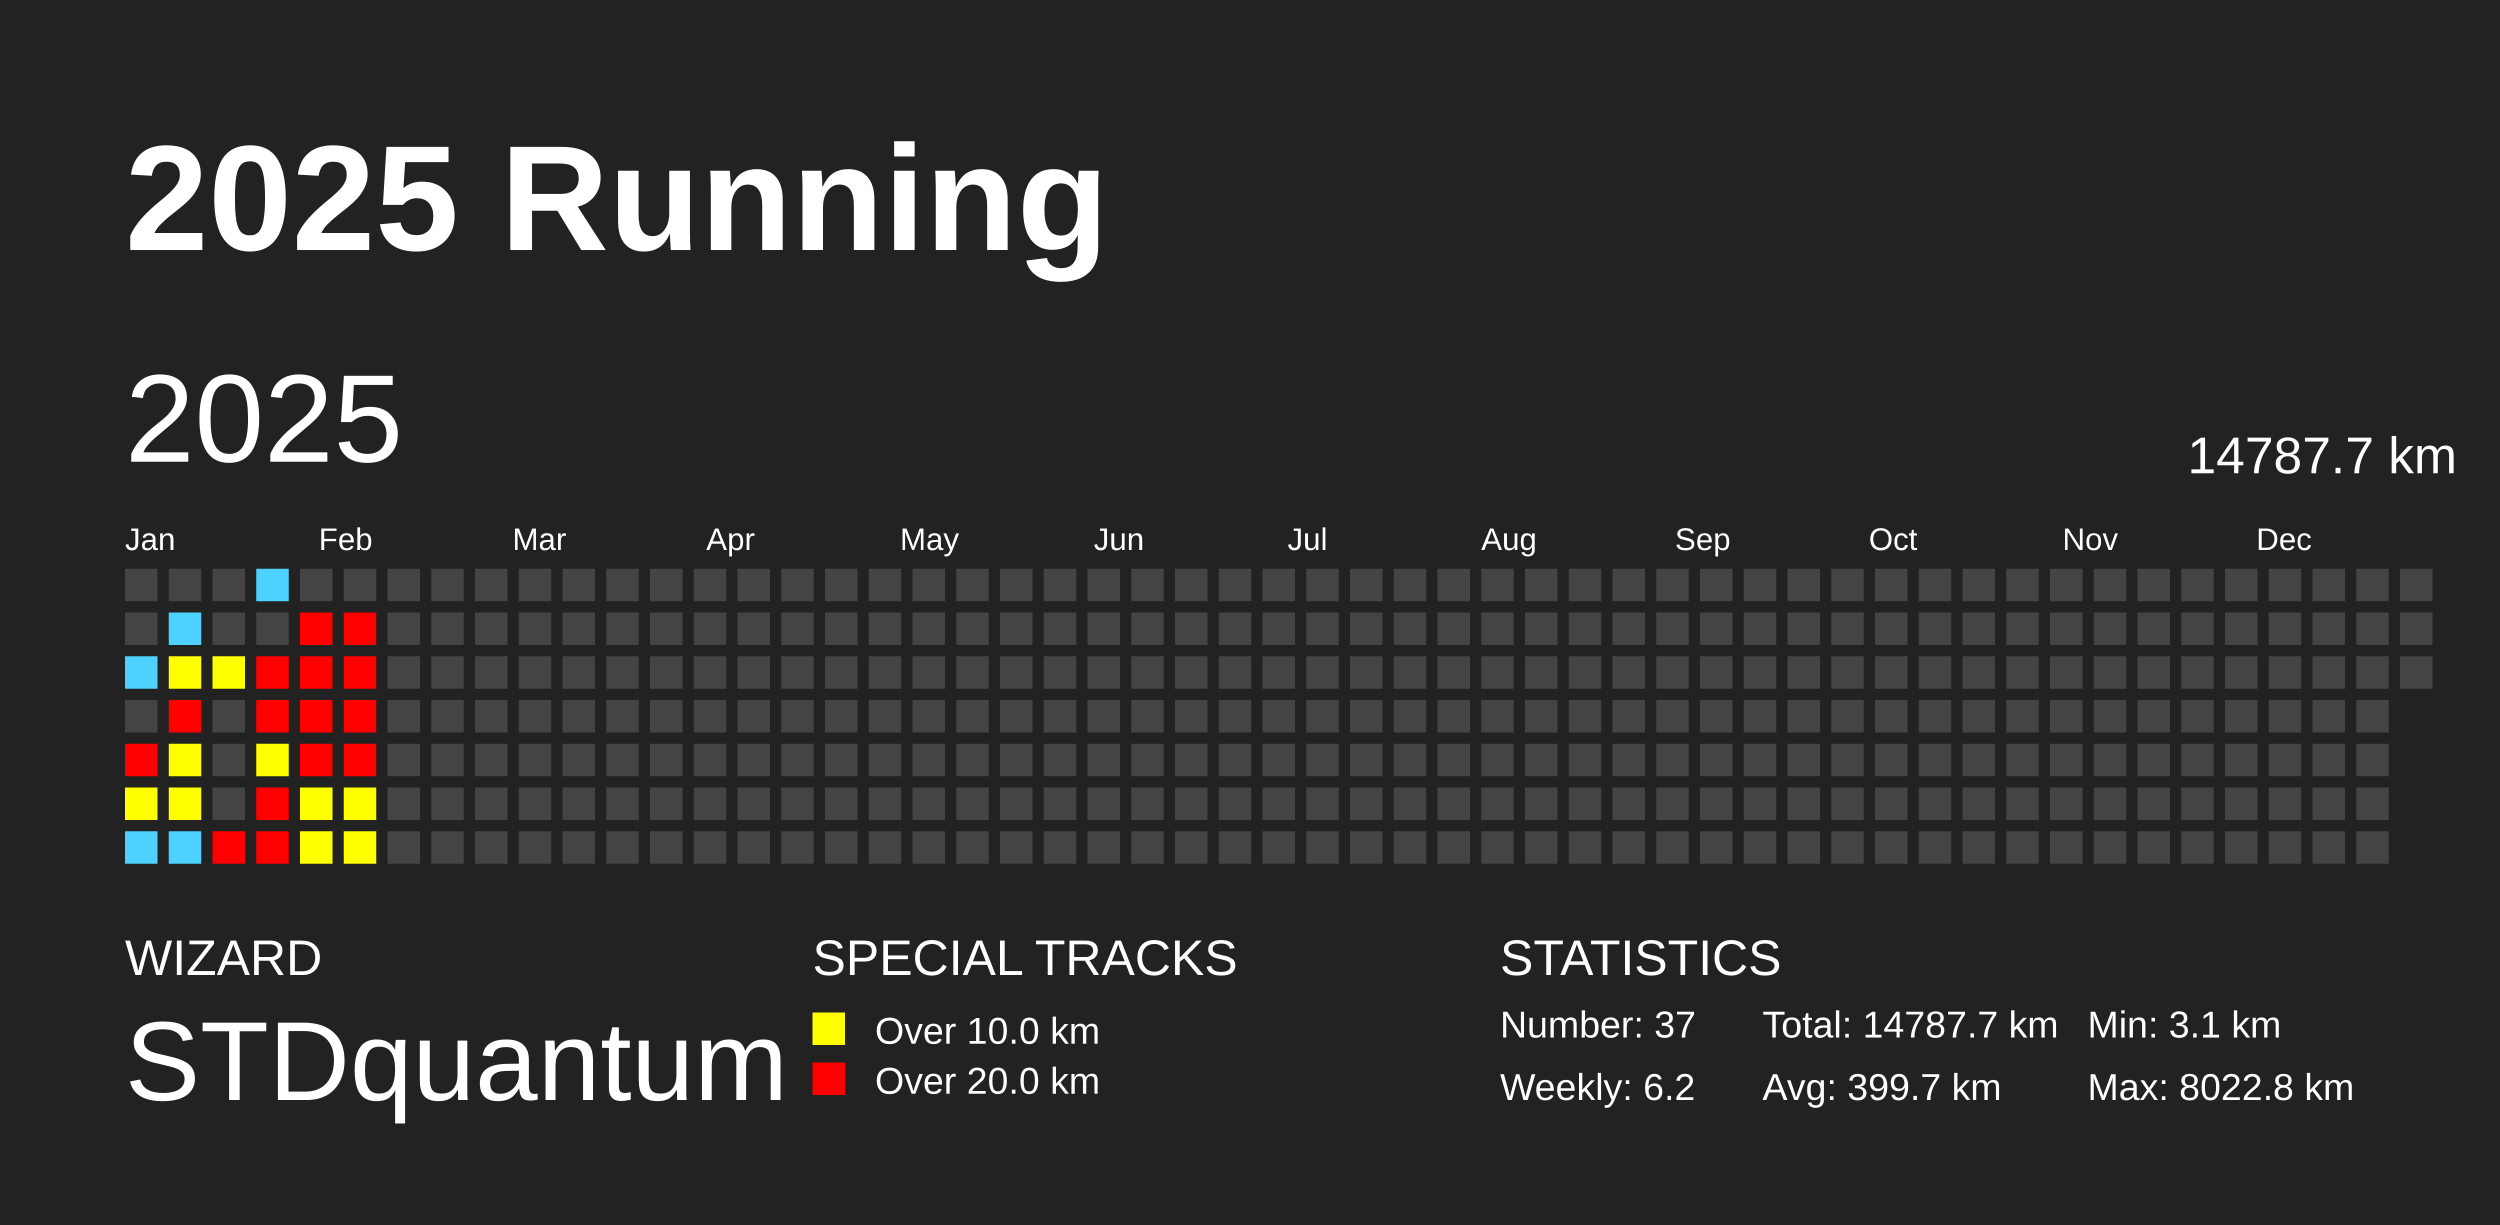
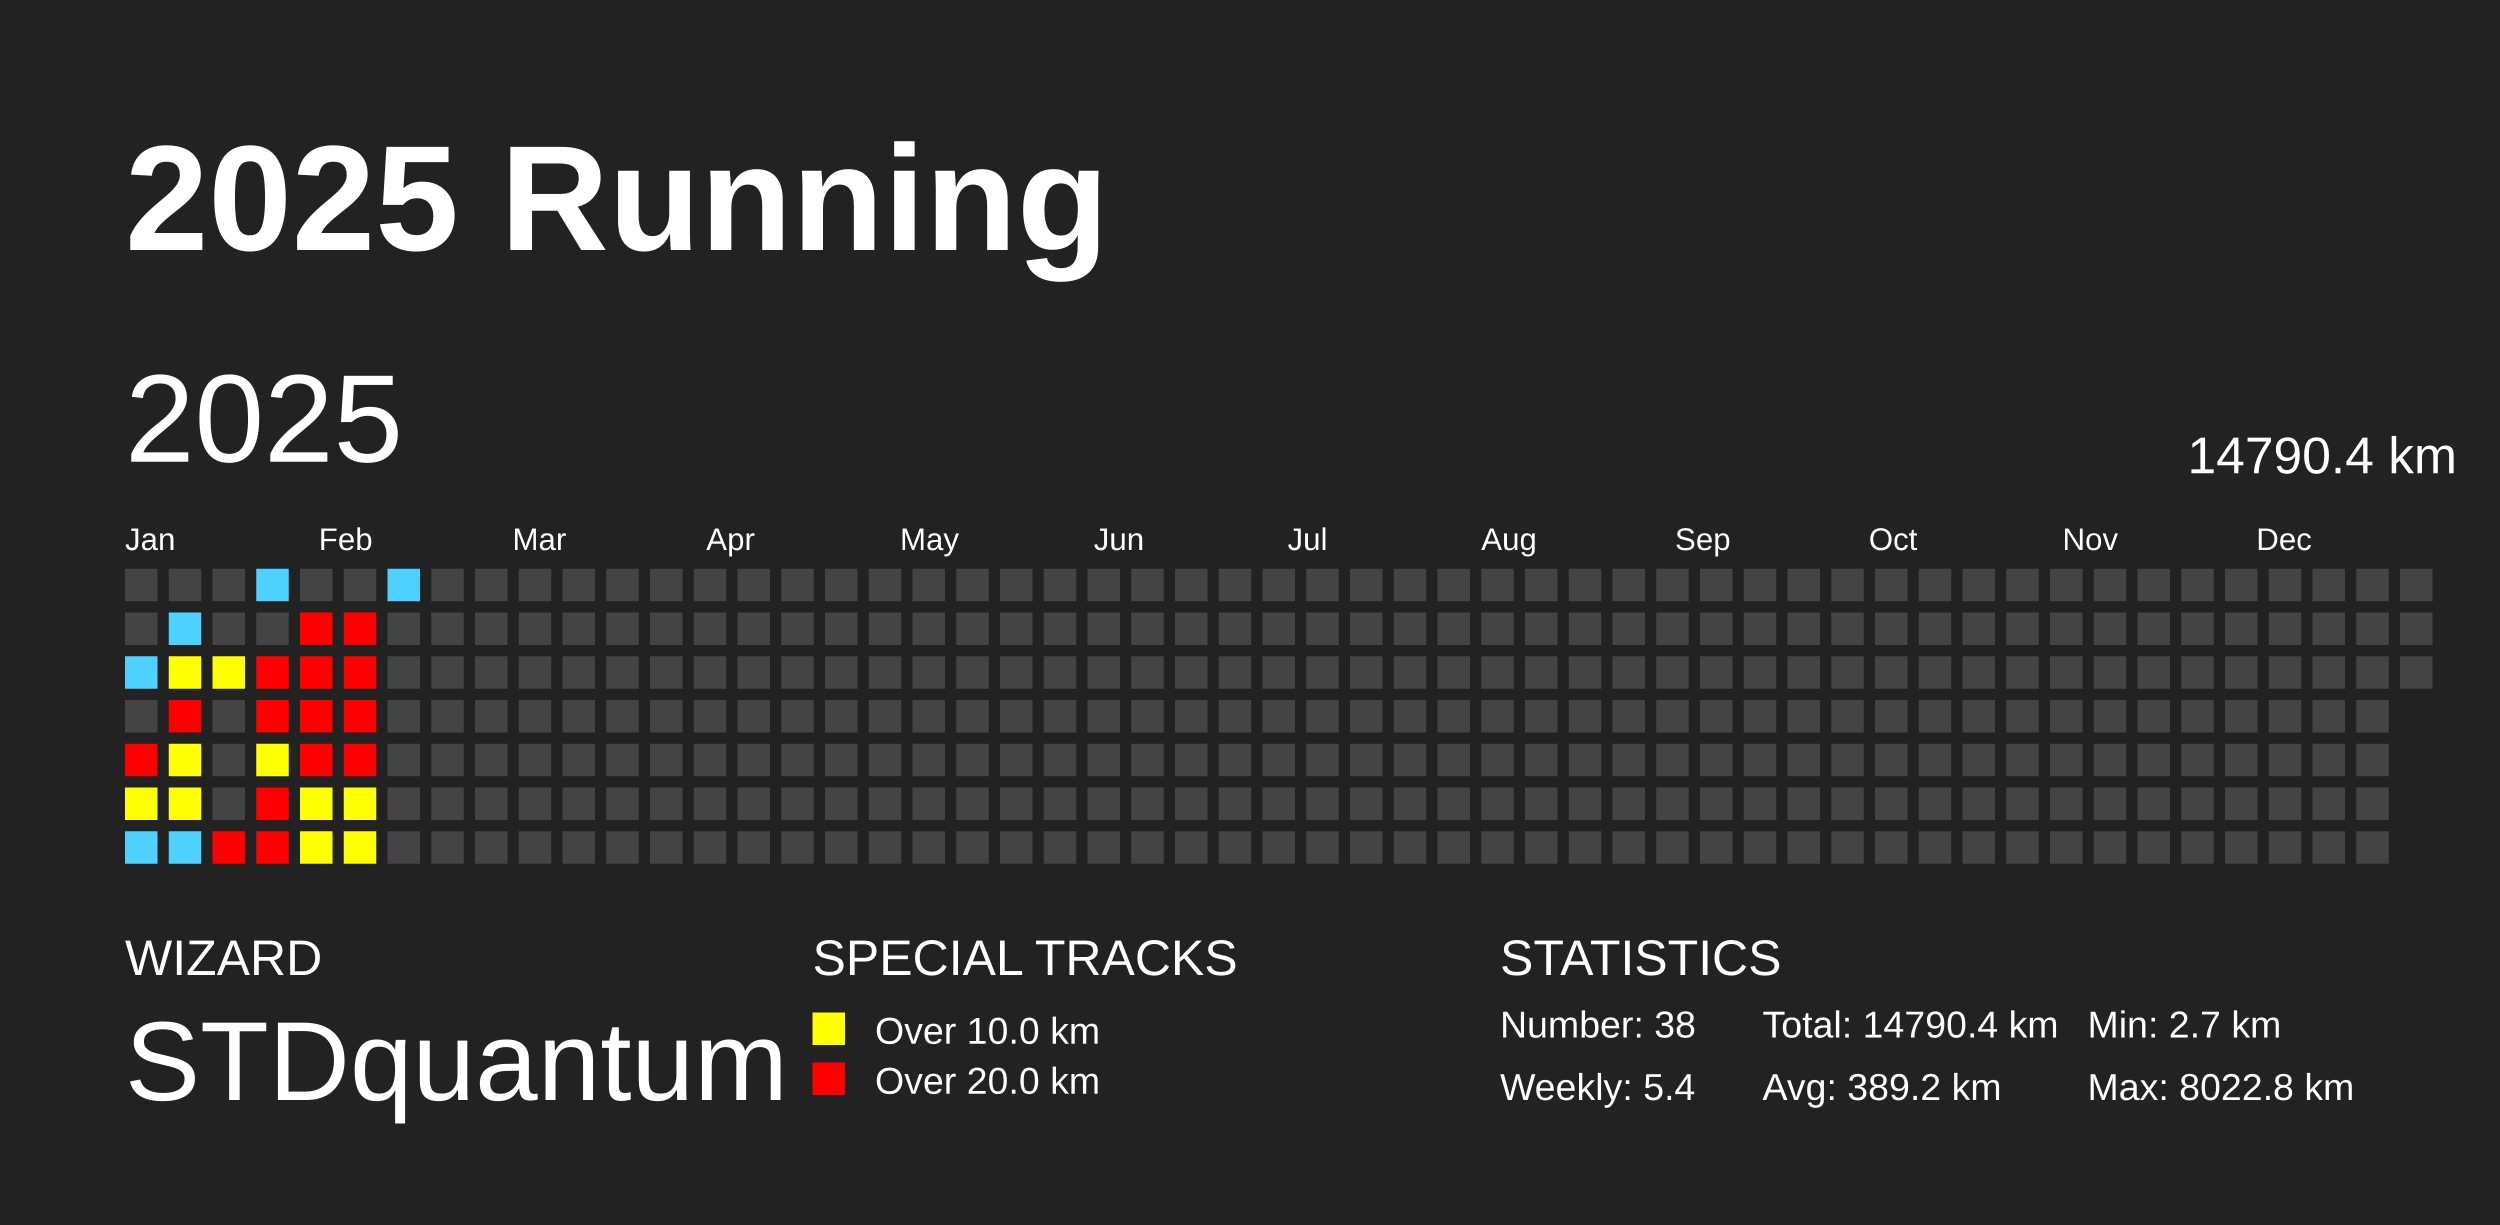
<svg xmlns="http://www.w3.org/2000/svg" baseProfile="full" height="98mm" version="1.1" viewBox="0,0,200,98" width="200mm">
  <defs />
  <rect fill="#222222" height="98" width="200" x="0" y="0" />
  <text fill="#FFFFFF" style="font-size:12px; font-family:Arial; font-weight:bold;" x="10" y="20">2025 Running</text>
  <text fill="#FFFFFF" style="font-size:4px; font-family:Arial" x="10" y="78">WIZARD</text>
  <text fill="#FFFFFF" style="font-size:9px; font-family:Arial" x="10" y="88">STDquantum</text>
  <text fill="#FFFFFF" style="font-size:4px; font-family:Arial" x="65" y="78">SPECIAL TRACKS</text>
  <rect fill="yellow" height="2.6" width="2.6" x="65" y="81" />
  <text fill="#FFFFFF" style="font-size:3px; font-family:Arial" x="70" y="83.5">Over 10.0 km</text>
  <rect fill="red" height="2.6" width="2.6" x="65" y="85" />
  <text fill="#FFFFFF" style="font-size:3px; font-family:Arial" x="70" y="87.5">Over 20.0 km</text>
  <text fill="#FFFFFF" style="font-size:4px; font-family:Arial" x="120" y="78">STATISTICS</text>
-   <text fill="#FFFFFF" style="font-size:3px; font-family:Arial" x="120" y="83">Number: 37</text>
-   <text fill="#FFFFFF" style="font-size:3px; font-family:Arial" x="120" y="88">Weekly: 6.2</text>
-   <text fill="#FFFFFF" style="font-size:3px; font-family:Arial" x="141" y="83">Total: 14787.7 km</text>
-   <text fill="#FFFFFF" style="font-size:3px; font-family:Arial" x="141" y="88">Avg: 399.7 km</text>
-   <text fill="#FFFFFF" style="font-size:3px; font-family:Arial" x="167" y="83">Min: 3.1 km</text>
+   <text fill="#FFFFFF" style="font-size:3px; font-family:Arial" x="120" y="83">Number: 38</text>
+   <text fill="#FFFFFF" style="font-size:3px; font-family:Arial" x="120" y="88">Weekly: 5.4</text>
+   <text fill="#FFFFFF" style="font-size:3px; font-family:Arial" x="141" y="83">Total: 14790.4 km</text>
+   <text fill="#FFFFFF" style="font-size:3px; font-family:Arial" x="141" y="88">Avg: 389.2 km</text>
+   <text fill="#FFFFFF" style="font-size:3px; font-family:Arial" x="167" y="83">Min: 2.7 km</text>
  <text fill="#FFFFFF" style="font-size:3px; font-family:Arial" x="167" y="88">Max: 8022.8 km</text>
  <text dominant-baseline="hanging" fill="#FFFFFF" style="font-size:10.0px; font-family:Arial;" x="10" y="30">2025</text>
-   <text dominant-baseline="hanging" fill="#FFFFFF" style="font-size:4.125px; font-family:Arial;" x="175" y="35">14787.7 km</text>
+   <text dominant-baseline="hanging" fill="#FFFFFF" style="font-size:4.125px; font-family:Arial;" x="175" y="35">14790.4 km</text>
  <text fill="#FFFFFF" style="font-size:2.5px; font-family:Arial" x="10.0" y="44">Jan</text>
  <text fill="#FFFFFF" style="font-size:2.5px; font-family:Arial" x="25.5" y="44">Feb</text>
  <text fill="#FFFFFF" style="font-size:2.5px; font-family:Arial" x="41.0" y="44">Mar</text>
  <text fill="#FFFFFF" style="font-size:2.5px; font-family:Arial" x="56.5" y="44">Apr</text>
  <text fill="#FFFFFF" style="font-size:2.5px; font-family:Arial" x="72.0" y="44">May</text>
  <text fill="#FFFFFF" style="font-size:2.5px; font-family:Arial" x="87.5" y="44">Jun</text>
  <text fill="#FFFFFF" style="font-size:2.5px; font-family:Arial" x="103.0" y="44">Jul</text>
  <text fill="#FFFFFF" style="font-size:2.5px; font-family:Arial" x="118.5" y="44">Aug</text>
  <text fill="#FFFFFF" style="font-size:2.5px; font-family:Arial" x="134.0" y="44">Sep</text>
  <text fill="#FFFFFF" style="font-size:2.5px; font-family:Arial" x="149.5" y="44">Oct</text>
  <text fill="#FFFFFF" style="font-size:2.5px; font-family:Arial" x="165.0" y="44">Nov</text>
  <text fill="#FFFFFF" style="font-size:2.5px; font-family:Arial" x="180.5" y="44">Dec</text>
  <rect fill="#444444" height="2.6" width="2.6" x="10.0" y="45.5" />
  <rect fill="#444444" height="2.6" width="2.6" x="10.0" y="49.0" />
  <rect fill="#4dd2ff" height="2.6" width="2.6" x="10.0" y="52.5" />
  <rect fill="#444444" height="2.6" width="2.6" x="10.0" y="56.0" />
  <rect fill="red" height="2.6" width="2.6" x="10.0" y="59.5" />
  <rect fill="#ffff00" height="2.6" width="2.6" x="10.0" y="63.0" />
  <rect fill="#4dd2ff" height="2.6" width="2.6" x="10.0" y="66.5" />
  <rect fill="#444444" height="2.6" width="2.6" x="13.5" y="45.5" />
  <rect fill="#4dd2ff" height="2.6" width="2.6" x="13.5" y="49.0" />
  <rect fill="#ffff00" height="2.6" width="2.6" x="13.5" y="52.5" />
  <rect fill="red" height="2.6" width="2.6" x="13.5" y="56.0" />
  <rect fill="#ffff00" height="2.6" width="2.6" x="13.5" y="59.5" />
  <rect fill="#ffff00" height="2.6" width="2.6" x="13.5" y="63.0" />
  <rect fill="#4dd2ff" height="2.6" width="2.6" x="13.5" y="66.5" />
  <rect fill="#444444" height="2.6" width="2.6" x="17.0" y="45.5" />
  <rect fill="#444444" height="2.6" width="2.6" x="17.0" y="49.0" />
  <rect fill="#ffff00" height="2.6" width="2.6" x="17.0" y="52.5" />
  <rect fill="#444444" height="2.6" width="2.6" x="17.0" y="56.0" />
  <rect fill="#444444" height="2.6" width="2.6" x="17.0" y="59.5" />
  <rect fill="#444444" height="2.6" width="2.6" x="17.0" y="63.0" />
  <rect fill="red" height="2.6" width="2.6" x="17.0" y="66.5" />
  <rect fill="#4dd2ff" height="2.6" width="2.6" x="20.5" y="45.5" />
  <rect fill="#444444" height="2.6" width="2.6" x="20.5" y="49.0" />
  <rect fill="red" height="2.6" width="2.6" x="20.5" y="52.5" />
  <rect fill="red" height="2.6" width="2.6" x="20.5" y="56.0" />
  <rect fill="#ffff00" height="2.6" width="2.6" x="20.5" y="59.5" />
  <rect fill="red" height="2.6" width="2.6" x="20.5" y="63.0" />
  <rect fill="red" height="2.6" width="2.6" x="20.5" y="66.5" />
  <rect fill="#444444" height="2.6" width="2.6" x="24.0" y="45.5" />
  <rect fill="red" height="2.6" width="2.6" x="24.0" y="49.0" />
  <rect fill="red" height="2.6" width="2.6" x="24.0" y="52.5" />
  <rect fill="red" height="2.6" width="2.6" x="24.0" y="56.0" />
  <rect fill="red" height="2.6" width="2.6" x="24.0" y="59.5" />
  <rect fill="#ffff00" height="2.6" width="2.6" x="24.0" y="63.0" />
  <rect fill="#ffff00" height="2.6" width="2.6" x="24.0" y="66.5" />
  <rect fill="#444444" height="2.6" width="2.6" x="27.5" y="45.5" />
  <rect fill="red" height="2.6" width="2.6" x="27.5" y="49.0" />
  <rect fill="red" height="2.6" width="2.6" x="27.5" y="52.5" />
  <rect fill="red" height="2.6" width="2.6" x="27.5" y="56.0" />
  <rect fill="red" height="2.6" width="2.6" x="27.5" y="59.5" />
  <rect fill="#ffff00" height="2.6" width="2.6" x="27.5" y="63.0" />
  <rect fill="#ffff00" height="2.6" width="2.6" x="27.5" y="66.5" />
-   <rect fill="#444444" height="2.6" width="2.6" x="31.0" y="45.5" />
+   <rect fill="#4dd2ff" height="2.6" width="2.6" x="31.0" y="45.5" />
  <rect fill="#444444" height="2.6" width="2.6" x="31.0" y="49.0" />
  <rect fill="#444444" height="2.6" width="2.6" x="31.0" y="52.5" />
  <rect fill="#444444" height="2.6" width="2.6" x="31.0" y="56.0" />
  <rect fill="#444444" height="2.6" width="2.6" x="31.0" y="59.5" />
  <rect fill="#444444" height="2.6" width="2.6" x="31.0" y="63.0" />
  <rect fill="#444444" height="2.6" width="2.6" x="31.0" y="66.5" />
  <rect fill="#444444" height="2.6" width="2.6" x="34.5" y="45.5" />
  <rect fill="#444444" height="2.6" width="2.6" x="34.5" y="49.0" />
  <rect fill="#444444" height="2.6" width="2.6" x="34.5" y="52.5" />
  <rect fill="#444444" height="2.6" width="2.6" x="34.5" y="56.0" />
  <rect fill="#444444" height="2.6" width="2.6" x="34.5" y="59.5" />
  <rect fill="#444444" height="2.6" width="2.6" x="34.5" y="63.0" />
  <rect fill="#444444" height="2.6" width="2.6" x="34.5" y="66.5" />
  <rect fill="#444444" height="2.6" width="2.6" x="38.0" y="45.5" />
  <rect fill="#444444" height="2.6" width="2.6" x="38.0" y="49.0" />
  <rect fill="#444444" height="2.6" width="2.6" x="38.0" y="52.5" />
  <rect fill="#444444" height="2.6" width="2.6" x="38.0" y="56.0" />
  <rect fill="#444444" height="2.6" width="2.6" x="38.0" y="59.5" />
  <rect fill="#444444" height="2.6" width="2.6" x="38.0" y="63.0" />
  <rect fill="#444444" height="2.6" width="2.6" x="38.0" y="66.5" />
  <rect fill="#444444" height="2.6" width="2.6" x="41.5" y="45.5" />
  <rect fill="#444444" height="2.6" width="2.6" x="41.5" y="49.0" />
  <rect fill="#444444" height="2.6" width="2.6" x="41.5" y="52.5" />
  <rect fill="#444444" height="2.6" width="2.6" x="41.5" y="56.0" />
  <rect fill="#444444" height="2.6" width="2.6" x="41.5" y="59.5" />
  <rect fill="#444444" height="2.6" width="2.6" x="41.5" y="63.0" />
  <rect fill="#444444" height="2.6" width="2.6" x="41.5" y="66.5" />
  <rect fill="#444444" height="2.6" width="2.6" x="45.0" y="45.5" />
  <rect fill="#444444" height="2.6" width="2.6" x="45.0" y="49.0" />
  <rect fill="#444444" height="2.6" width="2.6" x="45.0" y="52.5" />
  <rect fill="#444444" height="2.6" width="2.6" x="45.0" y="56.0" />
  <rect fill="#444444" height="2.6" width="2.6" x="45.0" y="59.5" />
  <rect fill="#444444" height="2.6" width="2.6" x="45.0" y="63.0" />
  <rect fill="#444444" height="2.6" width="2.6" x="45.0" y="66.5" />
  <rect fill="#444444" height="2.6" width="2.6" x="48.5" y="45.5" />
  <rect fill="#444444" height="2.6" width="2.6" x="48.5" y="49.0" />
  <rect fill="#444444" height="2.6" width="2.6" x="48.5" y="52.5" />
  <rect fill="#444444" height="2.6" width="2.6" x="48.5" y="56.0" />
  <rect fill="#444444" height="2.6" width="2.6" x="48.5" y="59.5" />
  <rect fill="#444444" height="2.6" width="2.6" x="48.5" y="63.0" />
  <rect fill="#444444" height="2.6" width="2.6" x="48.5" y="66.5" />
  <rect fill="#444444" height="2.6" width="2.6" x="52.0" y="45.5" />
  <rect fill="#444444" height="2.6" width="2.6" x="52.0" y="49.0" />
  <rect fill="#444444" height="2.6" width="2.6" x="52.0" y="52.5" />
  <rect fill="#444444" height="2.6" width="2.6" x="52.0" y="56.0" />
  <rect fill="#444444" height="2.6" width="2.6" x="52.0" y="59.5" />
  <rect fill="#444444" height="2.6" width="2.6" x="52.0" y="63.0" />
  <rect fill="#444444" height="2.6" width="2.6" x="52.0" y="66.5" />
  <rect fill="#444444" height="2.6" width="2.6" x="55.5" y="45.5" />
  <rect fill="#444444" height="2.6" width="2.6" x="55.5" y="49.0" />
  <rect fill="#444444" height="2.6" width="2.6" x="55.5" y="52.5" />
  <rect fill="#444444" height="2.6" width="2.6" x="55.5" y="56.0" />
  <rect fill="#444444" height="2.6" width="2.6" x="55.5" y="59.5" />
  <rect fill="#444444" height="2.6" width="2.6" x="55.5" y="63.0" />
  <rect fill="#444444" height="2.6" width="2.6" x="55.5" y="66.5" />
  <rect fill="#444444" height="2.6" width="2.6" x="59.0" y="45.5" />
  <rect fill="#444444" height="2.6" width="2.6" x="59.0" y="49.0" />
  <rect fill="#444444" height="2.6" width="2.6" x="59.0" y="52.5" />
  <rect fill="#444444" height="2.6" width="2.6" x="59.0" y="56.0" />
  <rect fill="#444444" height="2.6" width="2.6" x="59.0" y="59.5" />
  <rect fill="#444444" height="2.6" width="2.6" x="59.0" y="63.0" />
  <rect fill="#444444" height="2.6" width="2.6" x="59.0" y="66.5" />
  <rect fill="#444444" height="2.6" width="2.6" x="62.5" y="45.5" />
  <rect fill="#444444" height="2.6" width="2.6" x="62.5" y="49.0" />
  <rect fill="#444444" height="2.6" width="2.6" x="62.5" y="52.5" />
  <rect fill="#444444" height="2.6" width="2.6" x="62.5" y="56.0" />
  <rect fill="#444444" height="2.6" width="2.6" x="62.5" y="59.5" />
  <rect fill="#444444" height="2.6" width="2.6" x="62.5" y="63.0" />
  <rect fill="#444444" height="2.6" width="2.6" x="62.5" y="66.5" />
  <rect fill="#444444" height="2.6" width="2.6" x="66.0" y="45.5" />
  <rect fill="#444444" height="2.6" width="2.6" x="66.0" y="49.0" />
  <rect fill="#444444" height="2.6" width="2.6" x="66.0" y="52.5" />
  <rect fill="#444444" height="2.6" width="2.6" x="66.0" y="56.0" />
  <rect fill="#444444" height="2.6" width="2.6" x="66.0" y="59.5" />
  <rect fill="#444444" height="2.6" width="2.6" x="66.0" y="63.0" />
  <rect fill="#444444" height="2.6" width="2.6" x="66.0" y="66.5" />
  <rect fill="#444444" height="2.6" width="2.6" x="69.5" y="45.5" />
  <rect fill="#444444" height="2.6" width="2.6" x="69.5" y="49.0" />
  <rect fill="#444444" height="2.6" width="2.6" x="69.5" y="52.5" />
  <rect fill="#444444" height="2.6" width="2.6" x="69.5" y="56.0" />
  <rect fill="#444444" height="2.6" width="2.6" x="69.5" y="59.5" />
  <rect fill="#444444" height="2.6" width="2.6" x="69.5" y="63.0" />
  <rect fill="#444444" height="2.6" width="2.6" x="69.5" y="66.5" />
  <rect fill="#444444" height="2.6" width="2.6" x="73.0" y="45.5" />
  <rect fill="#444444" height="2.6" width="2.6" x="73.0" y="49.0" />
  <rect fill="#444444" height="2.6" width="2.6" x="73.0" y="52.5" />
  <rect fill="#444444" height="2.6" width="2.6" x="73.0" y="56.0" />
  <rect fill="#444444" height="2.6" width="2.6" x="73.0" y="59.5" />
  <rect fill="#444444" height="2.6" width="2.6" x="73.0" y="63.0" />
  <rect fill="#444444" height="2.6" width="2.6" x="73.0" y="66.5" />
  <rect fill="#444444" height="2.6" width="2.6" x="76.5" y="45.5" />
  <rect fill="#444444" height="2.6" width="2.6" x="76.5" y="49.0" />
  <rect fill="#444444" height="2.6" width="2.6" x="76.5" y="52.5" />
  <rect fill="#444444" height="2.6" width="2.6" x="76.5" y="56.0" />
  <rect fill="#444444" height="2.6" width="2.6" x="76.5" y="59.5" />
  <rect fill="#444444" height="2.6" width="2.6" x="76.5" y="63.0" />
  <rect fill="#444444" height="2.6" width="2.6" x="76.5" y="66.5" />
  <rect fill="#444444" height="2.6" width="2.6" x="80.0" y="45.5" />
  <rect fill="#444444" height="2.6" width="2.6" x="80.0" y="49.0" />
  <rect fill="#444444" height="2.6" width="2.6" x="80.0" y="52.5" />
  <rect fill="#444444" height="2.6" width="2.6" x="80.0" y="56.0" />
  <rect fill="#444444" height="2.6" width="2.6" x="80.0" y="59.5" />
  <rect fill="#444444" height="2.6" width="2.6" x="80.0" y="63.0" />
  <rect fill="#444444" height="2.6" width="2.6" x="80.0" y="66.5" />
  <rect fill="#444444" height="2.6" width="2.6" x="83.5" y="45.5" />
  <rect fill="#444444" height="2.6" width="2.6" x="83.5" y="49.0" />
  <rect fill="#444444" height="2.6" width="2.6" x="83.5" y="52.5" />
  <rect fill="#444444" height="2.6" width="2.6" x="83.5" y="56.0" />
  <rect fill="#444444" height="2.6" width="2.6" x="83.5" y="59.5" />
  <rect fill="#444444" height="2.6" width="2.6" x="83.5" y="63.0" />
  <rect fill="#444444" height="2.6" width="2.6" x="83.5" y="66.5" />
  <rect fill="#444444" height="2.6" width="2.6" x="87.0" y="45.5" />
  <rect fill="#444444" height="2.6" width="2.6" x="87.0" y="49.0" />
  <rect fill="#444444" height="2.6" width="2.6" x="87.0" y="52.5" />
  <rect fill="#444444" height="2.6" width="2.6" x="87.0" y="56.0" />
  <rect fill="#444444" height="2.6" width="2.6" x="87.0" y="59.5" />
  <rect fill="#444444" height="2.6" width="2.6" x="87.0" y="63.0" />
  <rect fill="#444444" height="2.6" width="2.6" x="87.0" y="66.5" />
  <rect fill="#444444" height="2.6" width="2.6" x="90.5" y="45.5" />
  <rect fill="#444444" height="2.6" width="2.6" x="90.5" y="49.0" />
  <rect fill="#444444" height="2.6" width="2.6" x="90.5" y="52.5" />
  <rect fill="#444444" height="2.6" width="2.6" x="90.5" y="56.0" />
  <rect fill="#444444" height="2.6" width="2.6" x="90.5" y="59.5" />
  <rect fill="#444444" height="2.6" width="2.6" x="90.5" y="63.0" />
  <rect fill="#444444" height="2.6" width="2.6" x="90.5" y="66.5" />
  <rect fill="#444444" height="2.6" width="2.6" x="94.0" y="45.5" />
  <rect fill="#444444" height="2.6" width="2.6" x="94.0" y="49.0" />
  <rect fill="#444444" height="2.6" width="2.6" x="94.0" y="52.5" />
  <rect fill="#444444" height="2.6" width="2.6" x="94.0" y="56.0" />
  <rect fill="#444444" height="2.6" width="2.6" x="94.0" y="59.5" />
  <rect fill="#444444" height="2.6" width="2.6" x="94.0" y="63.0" />
  <rect fill="#444444" height="2.6" width="2.6" x="94.0" y="66.5" />
  <rect fill="#444444" height="2.6" width="2.6" x="97.5" y="45.5" />
  <rect fill="#444444" height="2.6" width="2.6" x="97.5" y="49.0" />
  <rect fill="#444444" height="2.6" width="2.6" x="97.5" y="52.5" />
  <rect fill="#444444" height="2.6" width="2.6" x="97.5" y="56.0" />
  <rect fill="#444444" height="2.6" width="2.6" x="97.5" y="59.5" />
  <rect fill="#444444" height="2.6" width="2.6" x="97.5" y="63.0" />
  <rect fill="#444444" height="2.6" width="2.6" x="97.5" y="66.5" />
  <rect fill="#444444" height="2.6" width="2.6" x="101.0" y="45.5" />
  <rect fill="#444444" height="2.6" width="2.6" x="101.0" y="49.0" />
  <rect fill="#444444" height="2.6" width="2.6" x="101.0" y="52.5" />
  <rect fill="#444444" height="2.6" width="2.6" x="101.0" y="56.0" />
  <rect fill="#444444" height="2.6" width="2.6" x="101.0" y="59.5" />
  <rect fill="#444444" height="2.6" width="2.6" x="101.0" y="63.0" />
  <rect fill="#444444" height="2.6" width="2.6" x="101.0" y="66.5" />
  <rect fill="#444444" height="2.6" width="2.6" x="104.5" y="45.5" />
  <rect fill="#444444" height="2.6" width="2.6" x="104.5" y="49.0" />
  <rect fill="#444444" height="2.6" width="2.6" x="104.5" y="52.5" />
  <rect fill="#444444" height="2.6" width="2.6" x="104.5" y="56.0" />
  <rect fill="#444444" height="2.6" width="2.6" x="104.5" y="59.5" />
  <rect fill="#444444" height="2.6" width="2.6" x="104.5" y="63.0" />
  <rect fill="#444444" height="2.6" width="2.6" x="104.5" y="66.5" />
  <rect fill="#444444" height="2.6" width="2.6" x="108.0" y="45.5" />
  <rect fill="#444444" height="2.6" width="2.6" x="108.0" y="49.0" />
  <rect fill="#444444" height="2.6" width="2.6" x="108.0" y="52.5" />
  <rect fill="#444444" height="2.6" width="2.6" x="108.0" y="56.0" />
  <rect fill="#444444" height="2.6" width="2.6" x="108.0" y="59.5" />
  <rect fill="#444444" height="2.6" width="2.6" x="108.0" y="63.0" />
  <rect fill="#444444" height="2.6" width="2.6" x="108.0" y="66.5" />
  <rect fill="#444444" height="2.6" width="2.6" x="111.5" y="45.5" />
  <rect fill="#444444" height="2.6" width="2.6" x="111.5" y="49.0" />
  <rect fill="#444444" height="2.6" width="2.6" x="111.5" y="52.5" />
  <rect fill="#444444" height="2.6" width="2.6" x="111.5" y="56.0" />
  <rect fill="#444444" height="2.6" width="2.6" x="111.5" y="59.5" />
  <rect fill="#444444" height="2.6" width="2.6" x="111.5" y="63.0" />
  <rect fill="#444444" height="2.6" width="2.6" x="111.5" y="66.5" />
  <rect fill="#444444" height="2.6" width="2.6" x="115.0" y="45.5" />
  <rect fill="#444444" height="2.6" width="2.6" x="115.0" y="49.0" />
  <rect fill="#444444" height="2.6" width="2.6" x="115.0" y="52.5" />
  <rect fill="#444444" height="2.6" width="2.6" x="115.0" y="56.0" />
  <rect fill="#444444" height="2.6" width="2.6" x="115.0" y="59.5" />
  <rect fill="#444444" height="2.6" width="2.6" x="115.0" y="63.0" />
  <rect fill="#444444" height="2.6" width="2.6" x="115.0" y="66.5" />
  <rect fill="#444444" height="2.6" width="2.6" x="118.5" y="45.5" />
  <rect fill="#444444" height="2.6" width="2.6" x="118.5" y="49.0" />
  <rect fill="#444444" height="2.6" width="2.6" x="118.5" y="52.5" />
  <rect fill="#444444" height="2.6" width="2.6" x="118.5" y="56.0" />
  <rect fill="#444444" height="2.6" width="2.6" x="118.5" y="59.5" />
  <rect fill="#444444" height="2.6" width="2.6" x="118.5" y="63.0" />
  <rect fill="#444444" height="2.6" width="2.6" x="118.5" y="66.5" />
  <rect fill="#444444" height="2.6" width="2.6" x="122.0" y="45.5" />
  <rect fill="#444444" height="2.6" width="2.6" x="122.0" y="49.0" />
  <rect fill="#444444" height="2.6" width="2.6" x="122.0" y="52.5" />
  <rect fill="#444444" height="2.6" width="2.6" x="122.0" y="56.0" />
  <rect fill="#444444" height="2.6" width="2.6" x="122.0" y="59.5" />
  <rect fill="#444444" height="2.6" width="2.6" x="122.0" y="63.0" />
  <rect fill="#444444" height="2.6" width="2.6" x="122.0" y="66.5" />
  <rect fill="#444444" height="2.6" width="2.6" x="125.5" y="45.5" />
  <rect fill="#444444" height="2.6" width="2.6" x="125.5" y="49.0" />
  <rect fill="#444444" height="2.6" width="2.6" x="125.5" y="52.5" />
  <rect fill="#444444" height="2.6" width="2.6" x="125.5" y="56.0" />
  <rect fill="#444444" height="2.6" width="2.6" x="125.5" y="59.5" />
  <rect fill="#444444" height="2.6" width="2.6" x="125.5" y="63.0" />
  <rect fill="#444444" height="2.6" width="2.6" x="125.5" y="66.5" />
  <rect fill="#444444" height="2.6" width="2.6" x="129.0" y="45.5" />
  <rect fill="#444444" height="2.6" width="2.6" x="129.0" y="49.0" />
  <rect fill="#444444" height="2.6" width="2.6" x="129.0" y="52.5" />
  <rect fill="#444444" height="2.6" width="2.6" x="129.0" y="56.0" />
  <rect fill="#444444" height="2.6" width="2.6" x="129.0" y="59.5" />
  <rect fill="#444444" height="2.6" width="2.6" x="129.0" y="63.0" />
  <rect fill="#444444" height="2.6" width="2.6" x="129.0" y="66.5" />
  <rect fill="#444444" height="2.6" width="2.6" x="132.5" y="45.5" />
  <rect fill="#444444" height="2.6" width="2.6" x="132.5" y="49.0" />
  <rect fill="#444444" height="2.6" width="2.6" x="132.5" y="52.5" />
  <rect fill="#444444" height="2.6" width="2.6" x="132.5" y="56.0" />
  <rect fill="#444444" height="2.6" width="2.6" x="132.5" y="59.5" />
  <rect fill="#444444" height="2.6" width="2.6" x="132.5" y="63.0" />
  <rect fill="#444444" height="2.6" width="2.6" x="132.5" y="66.5" />
  <rect fill="#444444" height="2.6" width="2.6" x="136.0" y="45.5" />
  <rect fill="#444444" height="2.6" width="2.6" x="136.0" y="49.0" />
  <rect fill="#444444" height="2.6" width="2.6" x="136.0" y="52.5" />
  <rect fill="#444444" height="2.6" width="2.6" x="136.0" y="56.0" />
  <rect fill="#444444" height="2.6" width="2.6" x="136.0" y="59.5" />
  <rect fill="#444444" height="2.6" width="2.6" x="136.0" y="63.0" />
  <rect fill="#444444" height="2.6" width="2.6" x="136.0" y="66.5" />
  <rect fill="#444444" height="2.6" width="2.6" x="139.5" y="45.5" />
  <rect fill="#444444" height="2.6" width="2.6" x="139.5" y="49.0" />
  <rect fill="#444444" height="2.6" width="2.6" x="139.5" y="52.5" />
  <rect fill="#444444" height="2.6" width="2.6" x="139.5" y="56.0" />
  <rect fill="#444444" height="2.6" width="2.6" x="139.5" y="59.5" />
  <rect fill="#444444" height="2.6" width="2.6" x="139.5" y="63.0" />
  <rect fill="#444444" height="2.6" width="2.6" x="139.5" y="66.5" />
  <rect fill="#444444" height="2.6" width="2.6" x="143.0" y="45.5" />
  <rect fill="#444444" height="2.6" width="2.6" x="143.0" y="49.0" />
  <rect fill="#444444" height="2.6" width="2.6" x="143.0" y="52.5" />
  <rect fill="#444444" height="2.6" width="2.6" x="143.0" y="56.0" />
  <rect fill="#444444" height="2.6" width="2.6" x="143.0" y="59.5" />
  <rect fill="#444444" height="2.6" width="2.6" x="143.0" y="63.0" />
  <rect fill="#444444" height="2.6" width="2.6" x="143.0" y="66.5" />
  <rect fill="#444444" height="2.6" width="2.6" x="146.5" y="45.5" />
  <rect fill="#444444" height="2.6" width="2.6" x="146.5" y="49.0" />
  <rect fill="#444444" height="2.6" width="2.6" x="146.5" y="52.5" />
  <rect fill="#444444" height="2.6" width="2.6" x="146.5" y="56.0" />
  <rect fill="#444444" height="2.6" width="2.6" x="146.5" y="59.5" />
  <rect fill="#444444" height="2.6" width="2.6" x="146.5" y="63.0" />
  <rect fill="#444444" height="2.6" width="2.6" x="146.5" y="66.5" />
  <rect fill="#444444" height="2.6" width="2.6" x="150.0" y="45.5" />
  <rect fill="#444444" height="2.6" width="2.6" x="150.0" y="49.0" />
  <rect fill="#444444" height="2.6" width="2.6" x="150.0" y="52.5" />
  <rect fill="#444444" height="2.6" width="2.6" x="150.0" y="56.0" />
  <rect fill="#444444" height="2.6" width="2.6" x="150.0" y="59.5" />
  <rect fill="#444444" height="2.6" width="2.6" x="150.0" y="63.0" />
  <rect fill="#444444" height="2.6" width="2.6" x="150.0" y="66.5" />
  <rect fill="#444444" height="2.6" width="2.6" x="153.5" y="45.5" />
  <rect fill="#444444" height="2.6" width="2.6" x="153.5" y="49.0" />
  <rect fill="#444444" height="2.6" width="2.6" x="153.5" y="52.5" />
  <rect fill="#444444" height="2.6" width="2.6" x="153.5" y="56.0" />
  <rect fill="#444444" height="2.6" width="2.6" x="153.5" y="59.5" />
  <rect fill="#444444" height="2.6" width="2.6" x="153.5" y="63.0" />
  <rect fill="#444444" height="2.6" width="2.6" x="153.5" y="66.5" />
  <rect fill="#444444" height="2.6" width="2.6" x="157.0" y="45.5" />
  <rect fill="#444444" height="2.6" width="2.6" x="157.0" y="49.0" />
  <rect fill="#444444" height="2.6" width="2.6" x="157.0" y="52.5" />
  <rect fill="#444444" height="2.6" width="2.6" x="157.0" y="56.0" />
  <rect fill="#444444" height="2.6" width="2.6" x="157.0" y="59.5" />
  <rect fill="#444444" height="2.6" width="2.6" x="157.0" y="63.0" />
  <rect fill="#444444" height="2.6" width="2.6" x="157.0" y="66.5" />
  <rect fill="#444444" height="2.6" width="2.6" x="160.5" y="45.5" />
  <rect fill="#444444" height="2.6" width="2.6" x="160.5" y="49.0" />
  <rect fill="#444444" height="2.6" width="2.6" x="160.5" y="52.5" />
  <rect fill="#444444" height="2.6" width="2.6" x="160.5" y="56.0" />
  <rect fill="#444444" height="2.6" width="2.6" x="160.5" y="59.5" />
  <rect fill="#444444" height="2.6" width="2.6" x="160.5" y="63.0" />
  <rect fill="#444444" height="2.6" width="2.6" x="160.5" y="66.5" />
  <rect fill="#444444" height="2.6" width="2.6" x="164.0" y="45.5" />
  <rect fill="#444444" height="2.6" width="2.6" x="164.0" y="49.0" />
  <rect fill="#444444" height="2.6" width="2.6" x="164.0" y="52.5" />
  <rect fill="#444444" height="2.6" width="2.6" x="164.0" y="56.0" />
  <rect fill="#444444" height="2.6" width="2.6" x="164.0" y="59.5" />
  <rect fill="#444444" height="2.6" width="2.6" x="164.0" y="63.0" />
  <rect fill="#444444" height="2.6" width="2.6" x="164.0" y="66.5" />
  <rect fill="#444444" height="2.6" width="2.6" x="167.5" y="45.5" />
  <rect fill="#444444" height="2.6" width="2.6" x="167.5" y="49.0" />
  <rect fill="#444444" height="2.6" width="2.6" x="167.5" y="52.5" />
  <rect fill="#444444" height="2.6" width="2.6" x="167.5" y="56.0" />
  <rect fill="#444444" height="2.6" width="2.6" x="167.5" y="59.5" />
  <rect fill="#444444" height="2.6" width="2.6" x="167.5" y="63.0" />
  <rect fill="#444444" height="2.6" width="2.6" x="167.5" y="66.5" />
  <rect fill="#444444" height="2.6" width="2.6" x="171.0" y="45.5" />
  <rect fill="#444444" height="2.6" width="2.6" x="171.0" y="49.0" />
  <rect fill="#444444" height="2.6" width="2.6" x="171.0" y="52.5" />
  <rect fill="#444444" height="2.6" width="2.6" x="171.0" y="56.0" />
  <rect fill="#444444" height="2.6" width="2.6" x="171.0" y="59.5" />
  <rect fill="#444444" height="2.6" width="2.6" x="171.0" y="63.0" />
  <rect fill="#444444" height="2.6" width="2.6" x="171.0" y="66.5" />
  <rect fill="#444444" height="2.6" width="2.6" x="174.5" y="45.5" />
  <rect fill="#444444" height="2.6" width="2.6" x="174.5" y="49.0" />
  <rect fill="#444444" height="2.6" width="2.6" x="174.5" y="52.5" />
  <rect fill="#444444" height="2.6" width="2.6" x="174.5" y="56.0" />
  <rect fill="#444444" height="2.6" width="2.6" x="174.5" y="59.5" />
  <rect fill="#444444" height="2.6" width="2.6" x="174.5" y="63.0" />
  <rect fill="#444444" height="2.6" width="2.6" x="174.5" y="66.5" />
  <rect fill="#444444" height="2.6" width="2.6" x="178.0" y="45.5" />
  <rect fill="#444444" height="2.6" width="2.6" x="178.0" y="49.0" />
  <rect fill="#444444" height="2.6" width="2.6" x="178.0" y="52.5" />
  <rect fill="#444444" height="2.6" width="2.6" x="178.0" y="56.0" />
  <rect fill="#444444" height="2.6" width="2.6" x="178.0" y="59.5" />
  <rect fill="#444444" height="2.6" width="2.6" x="178.0" y="63.0" />
  <rect fill="#444444" height="2.6" width="2.6" x="178.0" y="66.5" />
  <rect fill="#444444" height="2.6" width="2.6" x="181.5" y="45.5" />
  <rect fill="#444444" height="2.6" width="2.6" x="181.5" y="49.0" />
  <rect fill="#444444" height="2.6" width="2.6" x="181.5" y="52.5" />
  <rect fill="#444444" height="2.6" width="2.6" x="181.5" y="56.0" />
  <rect fill="#444444" height="2.6" width="2.6" x="181.5" y="59.5" />
  <rect fill="#444444" height="2.6" width="2.6" x="181.5" y="63.0" />
  <rect fill="#444444" height="2.6" width="2.6" x="181.5" y="66.5" />
  <rect fill="#444444" height="2.6" width="2.6" x="185.0" y="45.5" />
  <rect fill="#444444" height="2.6" width="2.6" x="185.0" y="49.0" />
  <rect fill="#444444" height="2.6" width="2.6" x="185.0" y="52.5" />
  <rect fill="#444444" height="2.6" width="2.6" x="185.0" y="56.0" />
  <rect fill="#444444" height="2.6" width="2.6" x="185.0" y="59.5" />
  <rect fill="#444444" height="2.6" width="2.6" x="185.0" y="63.0" />
  <rect fill="#444444" height="2.6" width="2.6" x="185.0" y="66.5" />
  <rect fill="#444444" height="2.6" width="2.6" x="188.5" y="45.5" />
  <rect fill="#444444" height="2.6" width="2.6" x="188.5" y="49.0" />
  <rect fill="#444444" height="2.6" width="2.6" x="188.5" y="52.5" />
  <rect fill="#444444" height="2.6" width="2.6" x="188.5" y="56.0" />
  <rect fill="#444444" height="2.6" width="2.6" x="188.5" y="59.5" />
  <rect fill="#444444" height="2.6" width="2.6" x="188.5" y="63.0" />
  <rect fill="#444444" height="2.6" width="2.6" x="188.5" y="66.5" />
  <rect fill="#444444" height="2.6" width="2.6" x="192.0" y="45.5" />
  <rect fill="#444444" height="2.6" width="2.6" x="192.0" y="49.0" />
  <rect fill="#444444" height="2.6" width="2.6" x="192.0" y="52.5" />
</svg>
